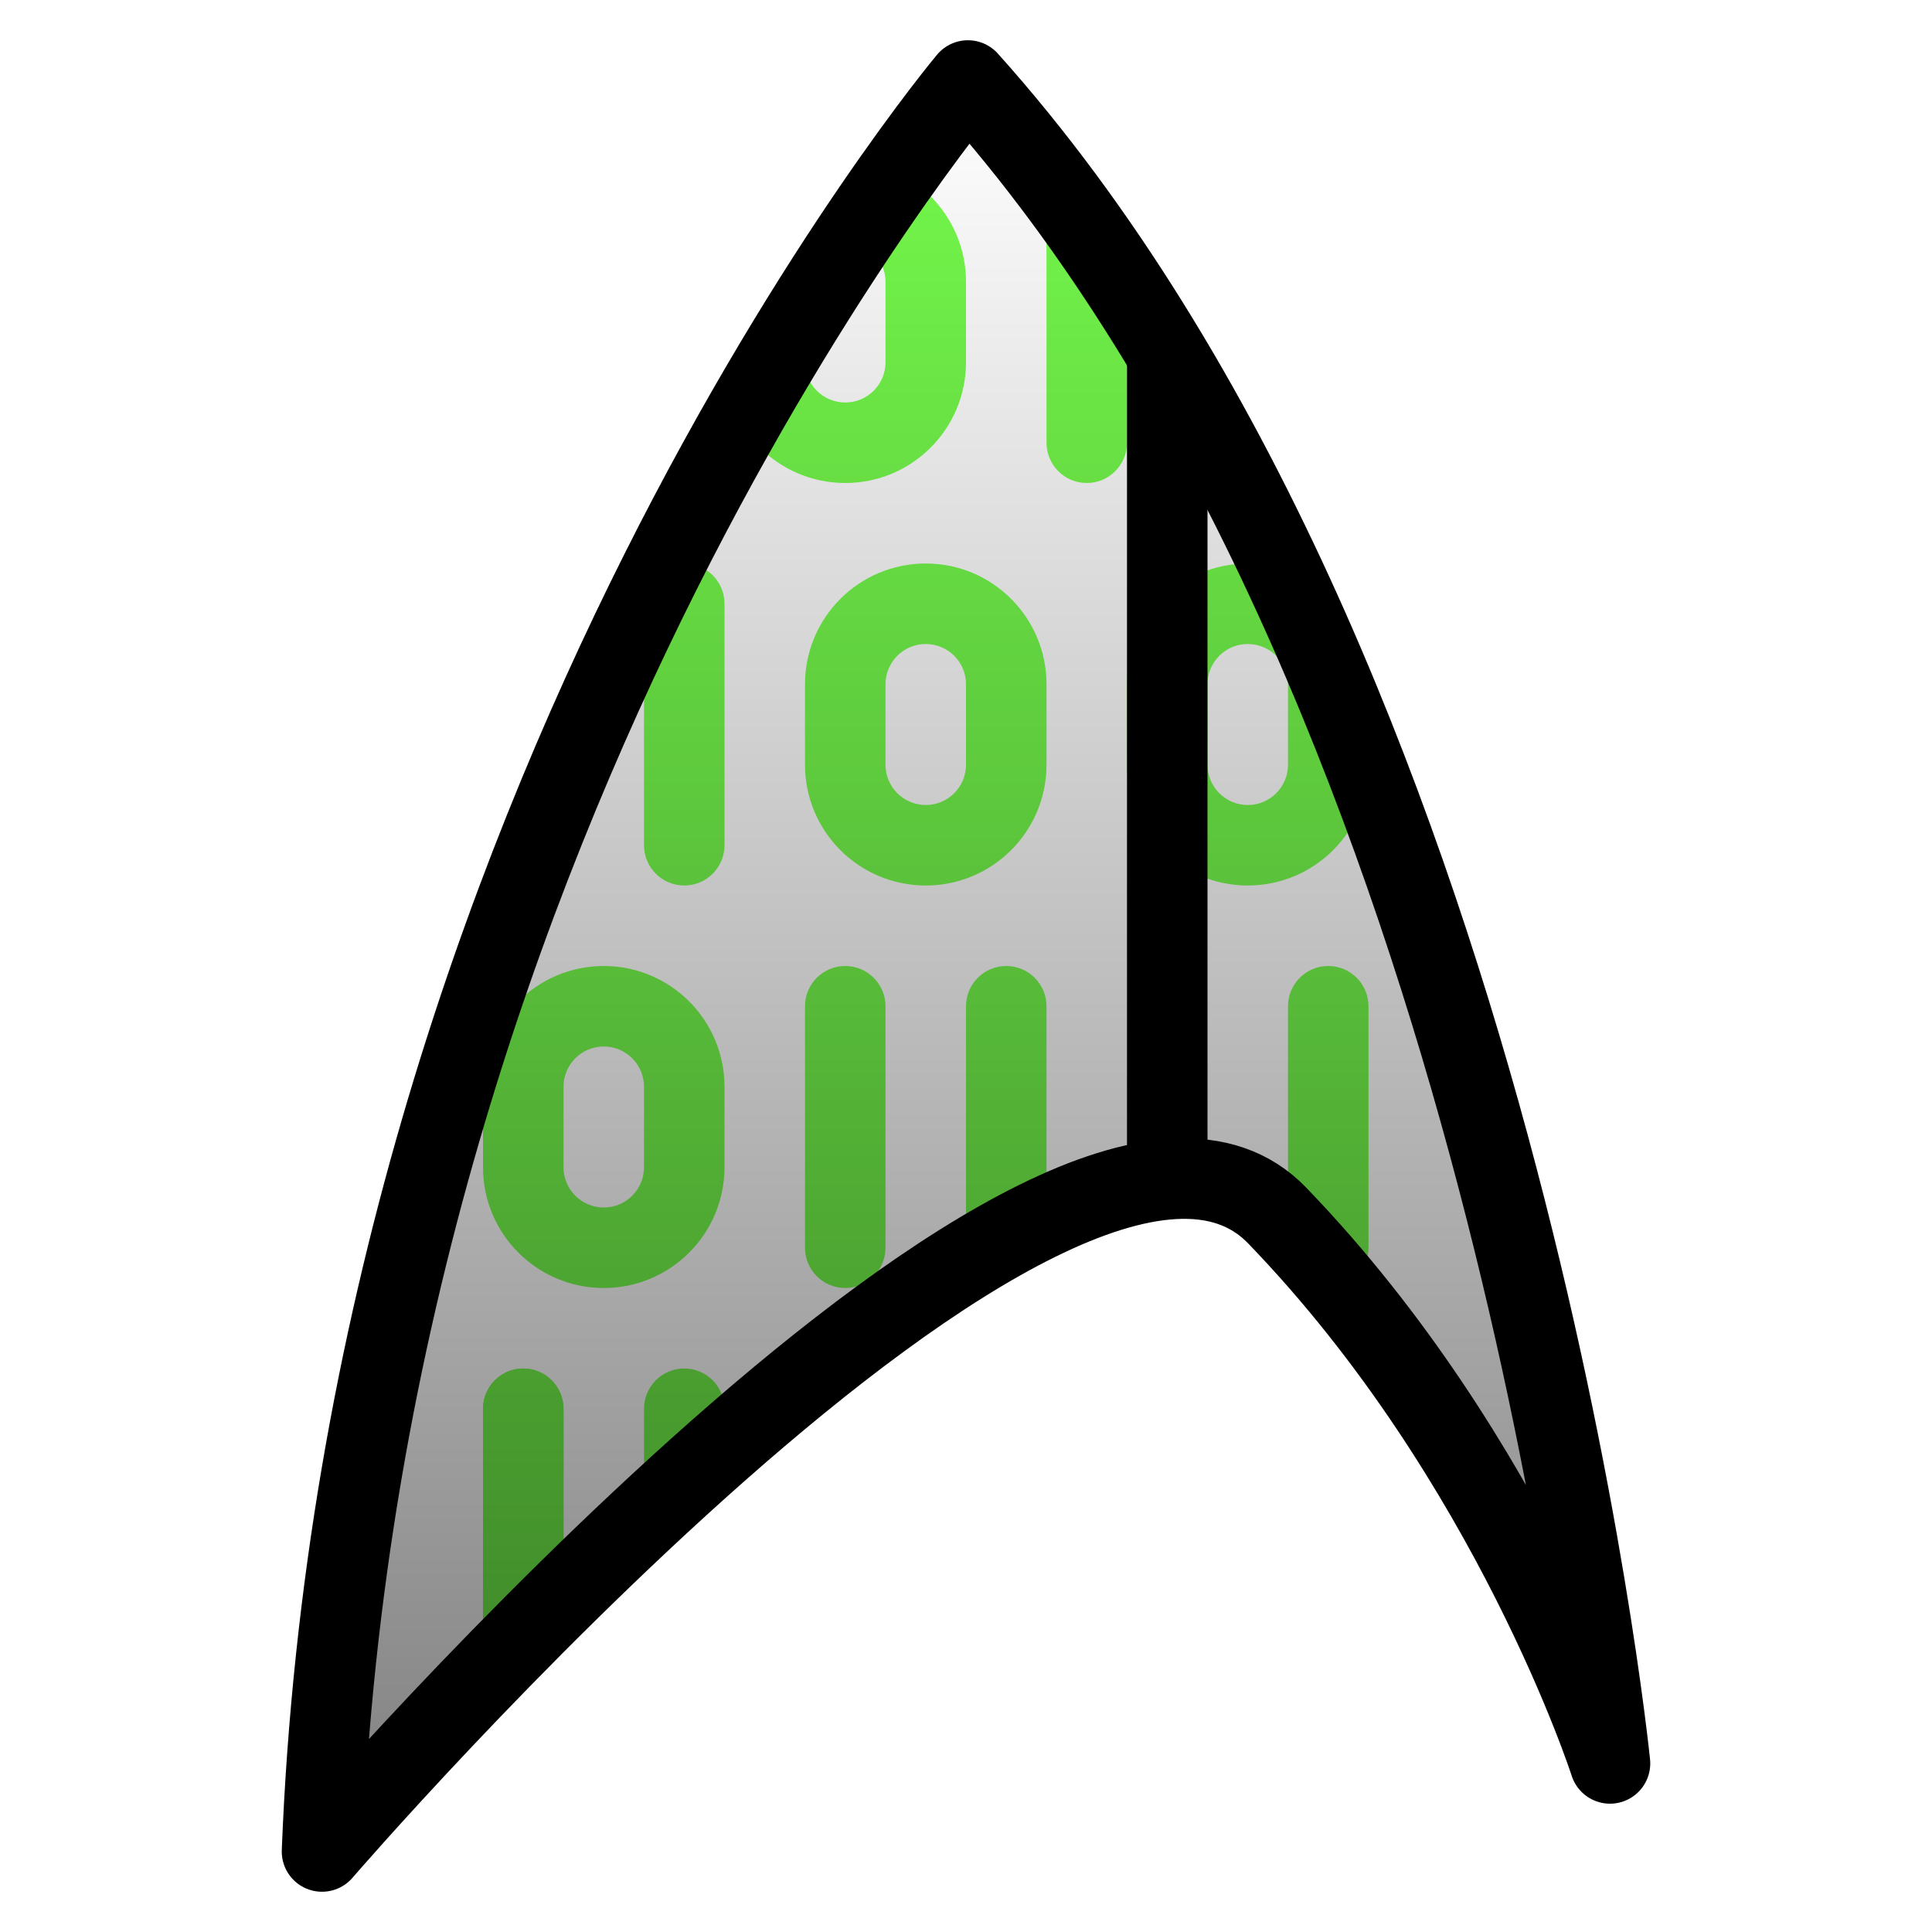
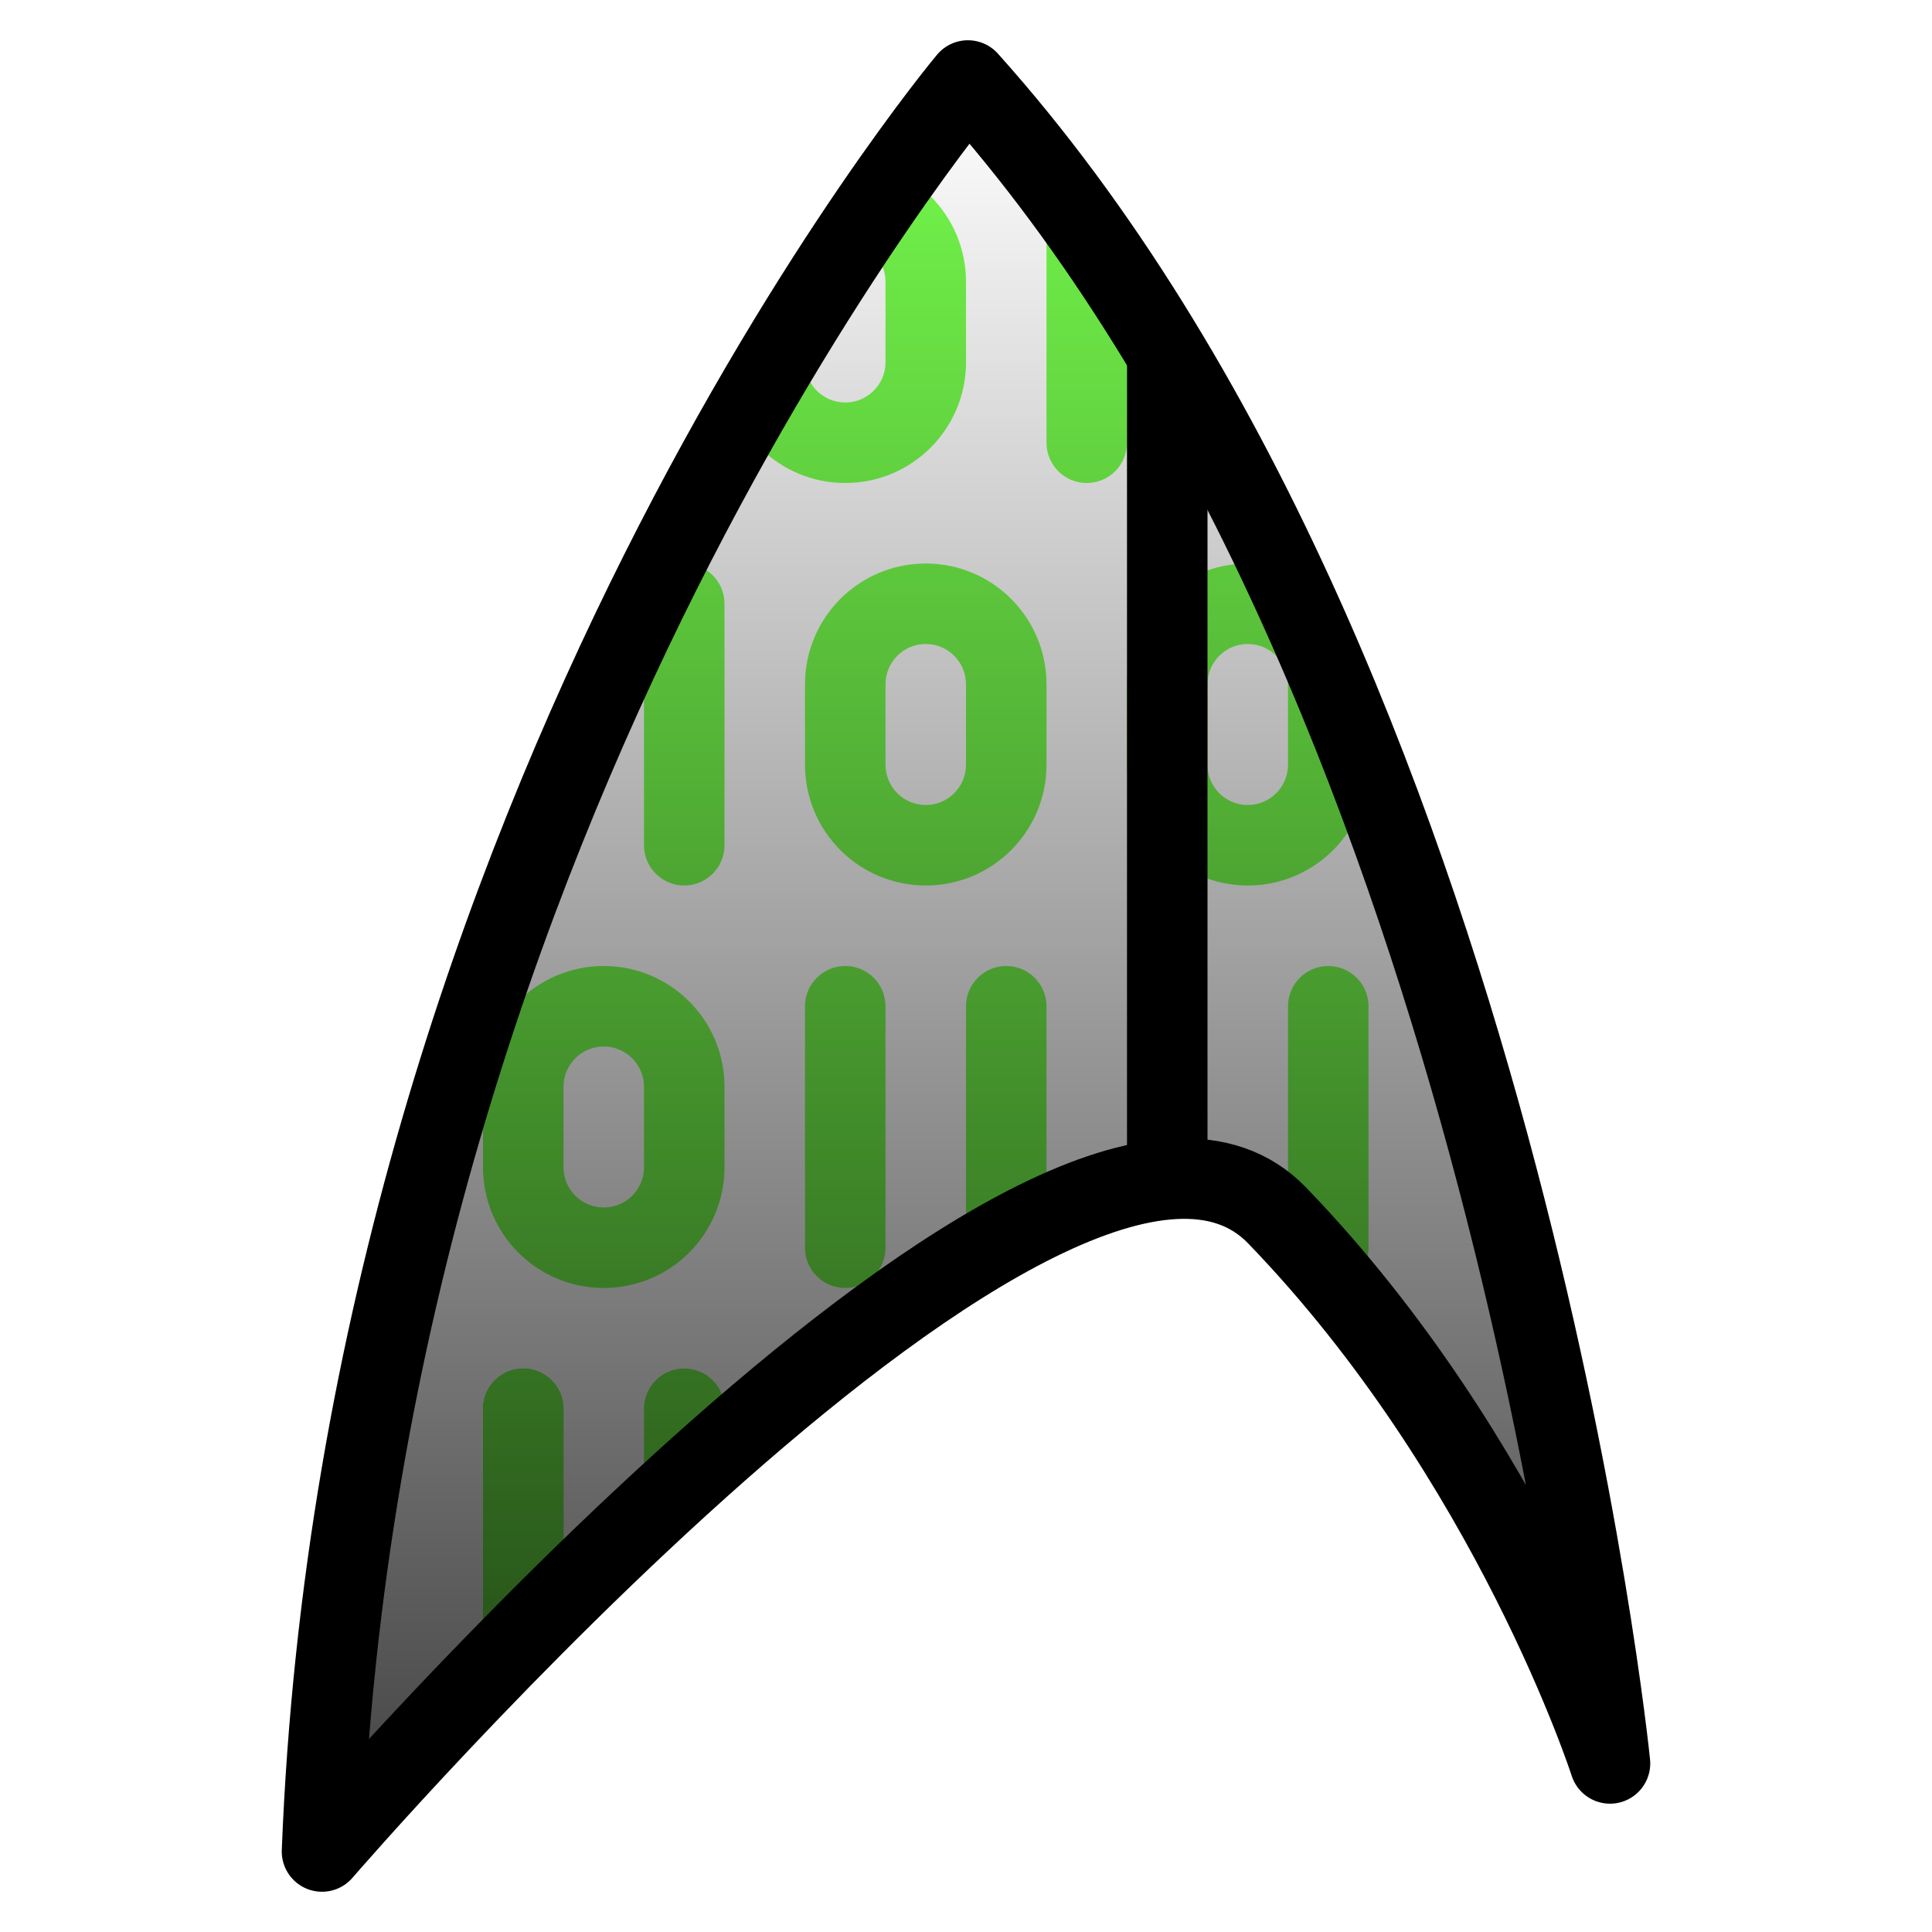
<svg xmlns="http://www.w3.org/2000/svg" width="24" height="24" fill="none">
  <mask id="a" width="16" height="22" x="4" y="1" maskUnits="userSpaceOnUse" style="mask-type:alpha">
    <path fill="#D9D9D9" d="M12.024 1S4.511 9.951 4 23c0 0 9.196-10.67 11.866-7.9C18.784 18.124 20 21.906 20 21.906S18.638 8.375 12.024 1Z" />
  </mask>
  <g fill="#75FB4C" mask="url(#a)">
    <path fill-rule="evenodd" d="M10.5 2A1.5 1.5 0 0 0 9 3.5v1a1.5 1.5 0 1 0 3 0v-1A1.5 1.5 0 0 0 10.5 2Zm0 1a.5.5 0 0 0-.5.5v1a.5.5 0 0 0 1 0v-1a.5.5 0 0 0-.5-.5ZM11.5 7A1.5 1.5 0 0 0 10 8.5v1a1.5 1.5 0 0 0 3 0v-1A1.5 1.5 0 0 0 11.5 7Zm0 1a.5.5 0 0 0-.5.5v1a.5.5 0 0 0 1 0v-1a.5.5 0 0 0-.5-.5ZM15.5 7A1.5 1.5 0 0 0 14 8.5v1a1.5 1.5 0 0 0 3 0v-1A1.5 1.5 0 0 0 15.5 7Zm0 1a.5.5 0 0 0-.5.5v1a.5.5 0 0 0 1 0v-1a.5.5 0 0 0-.5-.5ZM7.5 12A1.5 1.5 0 0 0 6 13.5v1a1.5 1.5 0 0 0 3 0v-1A1.5 1.5 0 0 0 7.5 12Zm0 1a.5.5 0 0 0-.5.5v1a.5.5 0 0 0 1 0v-1a.5.5 0 0 0-.5-.5Z" clip-rule="evenodd" />
    <rect width="1" height="4" x="6" y="17" rx=".5" />
    <rect width="1" height="4" x="6" y="17" rx=".5" />
    <rect width="1" height="4" x="8" y="17" rx=".5" />
    <rect width="1" height="4" x="10" y="12" rx=".5" />
    <rect width="1" height="4" x="12" y="12" rx=".5" />
    <rect width="1" height="4" x="16" y="12" rx=".5" />
    <rect width="1" height="4" x="8" y="7" rx=".5" />
    <rect width="1" height="4" x="13" y="2" rx=".5" />
  </g>
  <path fill="url(#b)" stroke="#000" stroke-linejoin="round" d="M12.024 1S4.511 9.951 4 23c0 0 9.196-10.67 11.866-7.9C18.784 18.124 20 21.906 20 21.906S18.638 8.375 12.024 1Z" />
  <path stroke="#000" d="M14.5 4.5v10" />
  <defs>
    <linearGradient id="b" x1="12" x2="12" y1="1" y2="23" gradientUnits="userSpaceOnUse">
      <stop stop-opacity="0" />
-       <stop offset="1" stop-opacity=".5" />
+       <stop offset="1" stop-opacity=".75" />
    </linearGradient>
  </defs>
</svg>
